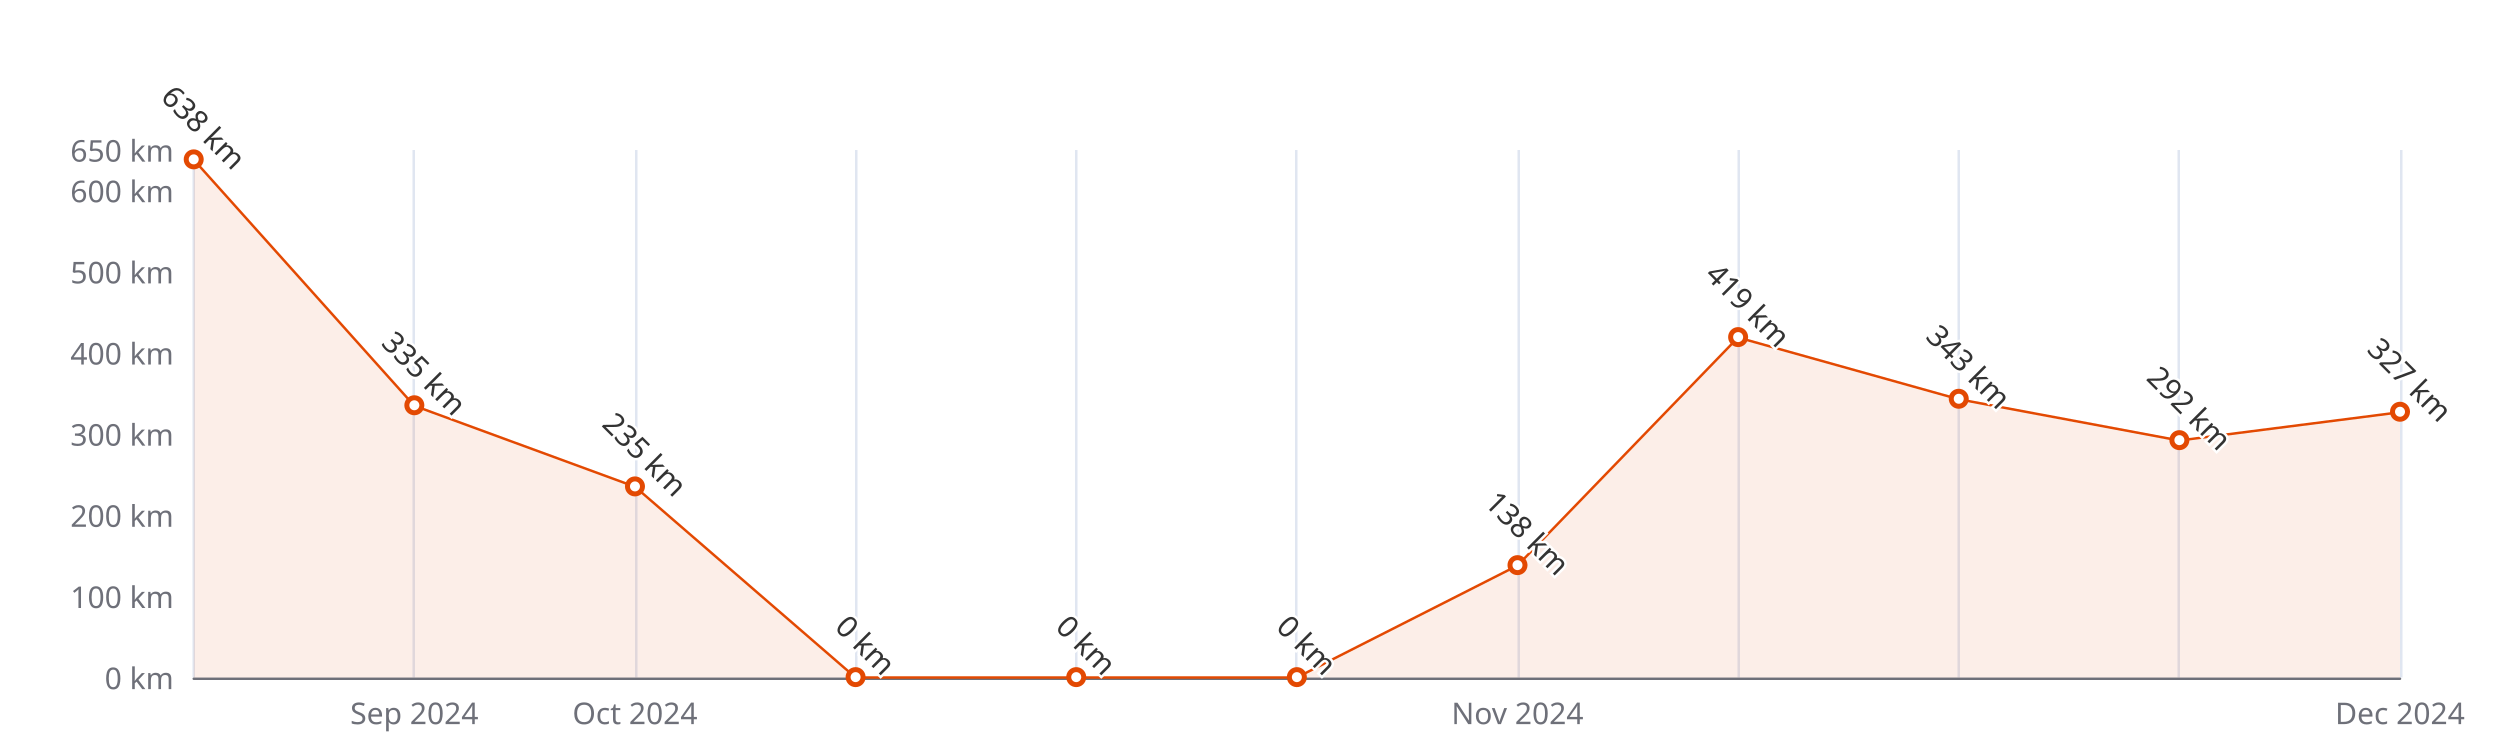
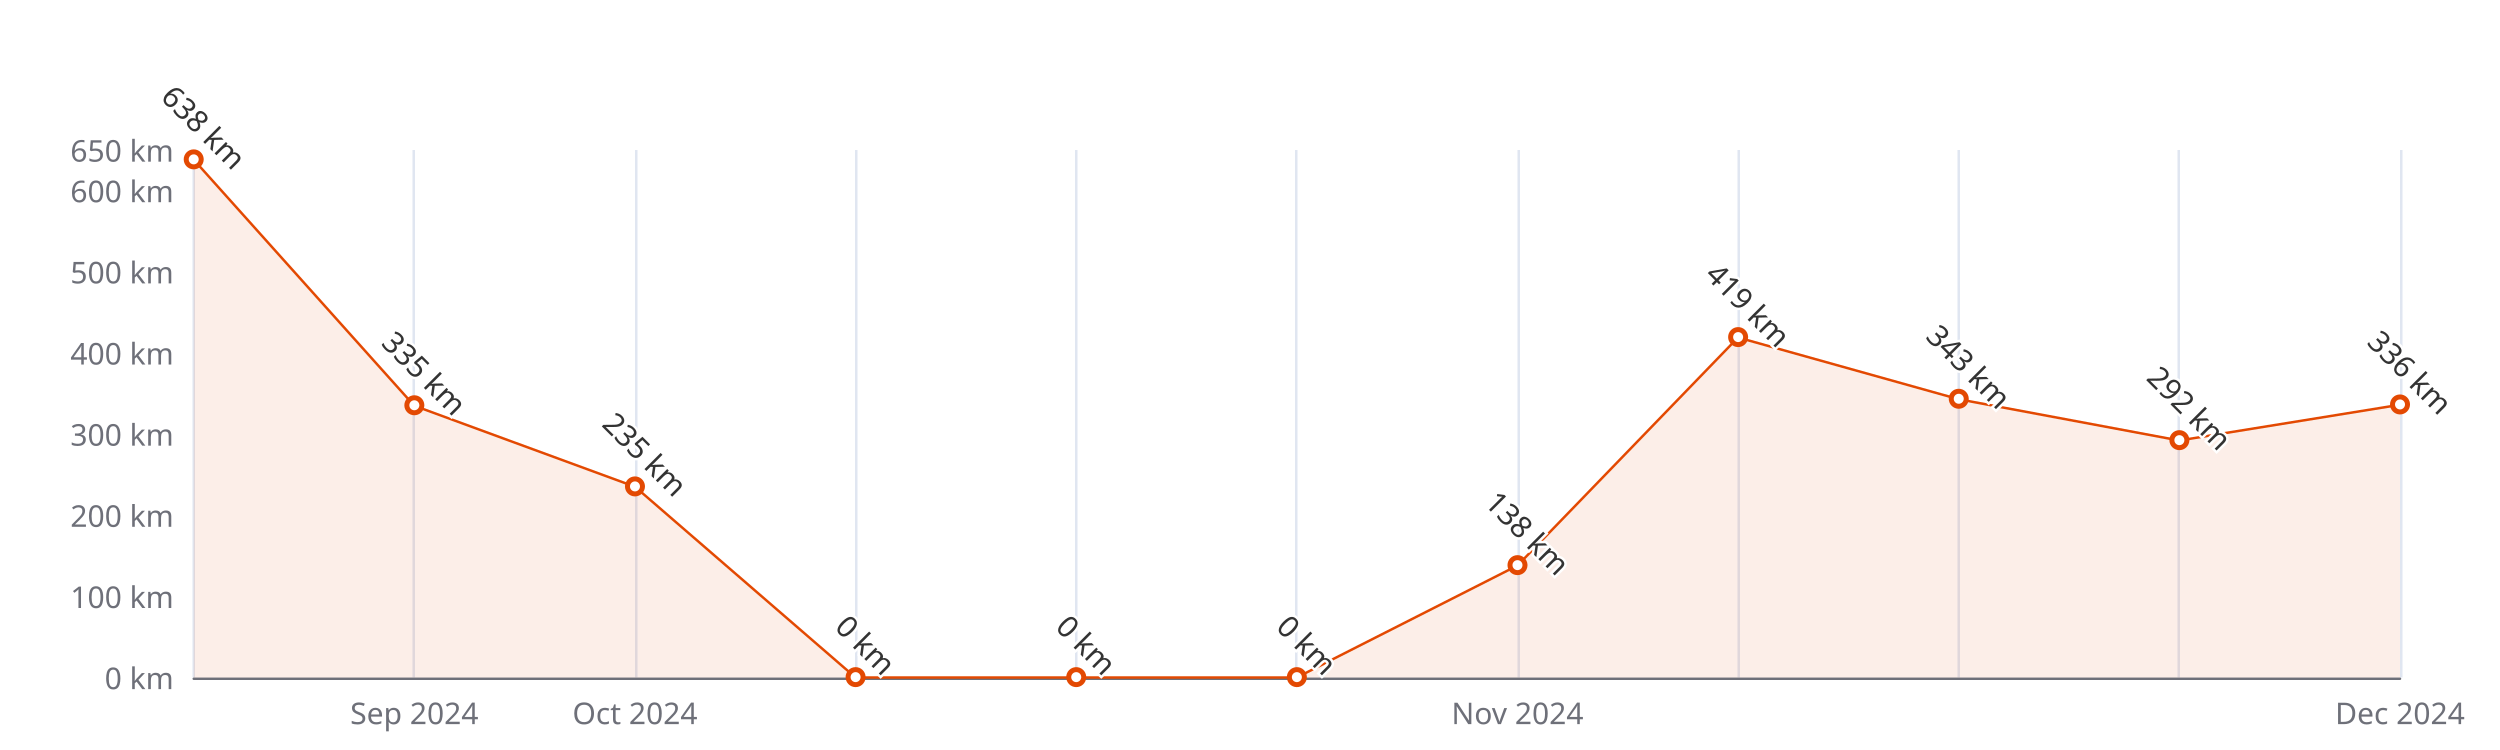
<svg xmlns="http://www.w3.org/2000/svg" width="1000" height="300" version="1.1" baseProfile="full" viewBox="0 0 1000 300">
  <rect width="1000" height="300" x="0" y="0" id="0" fill="#ffffff" />
  <path d="M77.5 60L77.5 271" fill="none" stroke="#E0E6F1" />
  <path d="M165.5 60L165.5 271" fill="none" stroke="#E0E6F1" />
  <path d="M254.5 60L254.5 271" fill="none" stroke="#E0E6F1" />
  <path d="M342.5 60L342.5 271" fill="none" stroke="#E0E6F1" />
  <path d="M430.5 60L430.5 271" fill="none" stroke="#E0E6F1" />
  <path d="M518.5 60L518.5 271" fill="none" stroke="#E0E6F1" />
  <path d="M607.5 60L607.5 271" fill="none" stroke="#E0E6F1" />
  <path d="M695.5 60L695.5 271" fill="none" stroke="#E0E6F1" />
  <path d="M783.5 60L783.5 271" fill="none" stroke="#E0E6F1" />
  <path d="M871.5 60L871.5 271" fill="none" stroke="#E0E6F1" />
  <path d="M960.5 60L960.5 271" fill="none" stroke="#E0E6F1" />
  <path d="M77.5 271.5L960 271.5" fill="none" stroke="#6E7079" stroke-linecap="round" />
  <text dominant-baseline="central" text-anchor="end" style="font-size:12px;font-family:sans-serif;" xml:space="preserve" transform="translate(69.48 271)" fill="#6E7079">0 km</text>
  <text dominant-baseline="central" text-anchor="end" style="font-size:12px;font-family:sans-serif;" xml:space="preserve" transform="translate(69.48 238.5385)" fill="#6E7079">100 km</text>
  <text dominant-baseline="central" text-anchor="end" style="font-size:12px;font-family:sans-serif;" xml:space="preserve" transform="translate(69.48 206.0769)" fill="#6E7079">200 km</text>
  <text dominant-baseline="central" text-anchor="end" style="font-size:12px;font-family:sans-serif;" xml:space="preserve" transform="translate(69.48 173.6154)" fill="#6E7079">300 km</text>
  <text dominant-baseline="central" text-anchor="end" style="font-size:12px;font-family:sans-serif;" xml:space="preserve" transform="translate(69.48 141.1538)" fill="#6E7079">400 km</text>
  <text dominant-baseline="central" text-anchor="end" style="font-size:12px;font-family:sans-serif;" xml:space="preserve" transform="translate(69.48 108.6923)" fill="#6E7079">500 km</text>
  <text dominant-baseline="central" text-anchor="end" style="font-size:12px;font-family:sans-serif;" xml:space="preserve" transform="translate(69.48 76.2308)" fill="#6E7079">600 km</text>
  <text dominant-baseline="central" text-anchor="end" style="font-size:12px;font-family:sans-serif;" xml:space="preserve" transform="translate(69.48 60)" fill="#6E7079">650 km</text>
  <text dominant-baseline="central" text-anchor="middle" style="font-size:12px;font-family:sans-serif;" xml:space="preserve" y="6" transform="translate(165.732 279)" fill="#6E7079">Sep 2024</text>
  <text dominant-baseline="central" text-anchor="middle" style="font-size:12px;font-family:sans-serif;" xml:space="preserve" y="6" transform="translate(253.984 279)" fill="#6E7079">Oct 2024</text>
  <text dominant-baseline="central" text-anchor="middle" style="font-size:12px;font-family:sans-serif;" xml:space="preserve" y="6" transform="translate(606.992 279)" fill="#6E7079">Nov 2024</text>
  <text dominant-baseline="central" text-anchor="middle" style="font-size:12px;font-family:sans-serif;" xml:space="preserve" y="6" transform="translate(960 279)" fill="#6E7079">Dec 2024</text>
  <g clip-path="url(#zr5-c0)">
-     <path d="M77.5 63.9L165.7 162.3L254 194.7L342.2 271L430.5 271L518.7 271L607 226.2L695.2 135L783.5 159.7L871.7 176.2L960 164.9L960 271L871.7 271L783.5 271L695.2 271L607 271L518.7 271L430.5 271L342.2 271L254 271L165.7 271L77.5 271Z" fill="rgb(227,73,2)" fill-opacity="0.09" />
-     <path d="M77.5 63.9L165.7 162.3L254 194.7L342.2 271L430.5 271L518.7 271L607 226.2L695.2 135L783.5 159.7L871.7 176.2L960 164.9" fill="none" stroke="#E34902" stroke-linejoin="bevel" />
+     <path d="M77.5 63.9L165.7 162.3L254 194.7L342.2 271L430.5 271L518.7 271L607 226.2L695.2 135L783.5 159.7L871.7 176.2L960 161.9L960 271L871.7 271L783.5 271L695.2 271L607 271L518.7 271L430.5 271L342.2 271L254 271L165.7 271L77.5 271Z" fill="rgb(227,73,2)" fill-opacity="0.09" />
+     <path d="M77.5 63.9L165.7 162.3L254 194.7L342.2 271L430.5 271L518.7 271L607 226.2L695.2 135L783.5 159.7L871.7 176.2L960 161.9" fill="none" stroke="#E34902" stroke-linejoin="bevel" />
  </g>
  <path d="M1 0A1 1 0 1 1 1 -0.1A1 1 0 0 1 1 0" transform="matrix(3,0,0,3,77.48,63.8954)" fill="#fff" stroke="#E34902" stroke-width="0.667" />
  <path d="M1 0A1 1 0 1 1 1 -0.1A1 1 0 0 1 1 0" transform="matrix(3,0,0,3,165.732,162.2538)" fill="#fff" stroke="#E34902" stroke-width="0.667" />
  <path d="M1 0A1 1 0 1 1 1 -0.1A1 1 0 0 1 1 0" transform="matrix(3,0,0,3,253.984,194.7154)" fill="#fff" stroke="#E34902" stroke-width="0.667" />
  <path d="M1 0A1 1 0 1 1 1 -0.1A1 1 0 0 1 1 0" transform="matrix(3,0,0,3,342.236,271)" fill="#fff" stroke="#E34902" stroke-width="0.667" />
  <path d="M1 0A1 1 0 1 1 1 -0.1A1 1 0 0 1 1 0" transform="matrix(3,0,0,3,430.488,271)" fill="#fff" stroke="#E34902" stroke-width="0.667" />
  <path d="M1 0A1 1 0 1 1 1 -0.1A1 1 0 0 1 1 0" transform="matrix(3,0,0,3,518.74,271)" fill="#fff" stroke="#E34902" stroke-width="0.667" />
  <path d="M1 0A1 1 0 1 1 1 -0.1A1 1 0 0 1 1 0" transform="matrix(3,0,0,3,606.992,226.2031)" fill="#fff" stroke="#E34902" stroke-width="0.667" />
  <path d="M1 0A1 1 0 1 1 1 -0.1A1 1 0 0 1 1 0" transform="matrix(3,0,0,3,695.244,134.9862)" fill="#fff" stroke="#E34902" stroke-width="0.667" />
  <path d="M1 0A1 1 0 1 1 1 -0.1A1 1 0 0 1 1 0" transform="matrix(3,0,0,3,783.496,159.6569)" fill="#fff" stroke="#E34902" stroke-width="0.667" />
  <path d="M1 0A1 1 0 1 1 1 -0.1A1 1 0 0 1 1 0" transform="matrix(3,0,0,3,871.748,176.2123)" fill="#fff" stroke="#E34902" stroke-width="0.667" />
-   <path d="M1 0A1 1 0 1 1 1 -0.1A1 1 0 0 1 1 0" transform="matrix(3,0,0,3,960,164.8508)" fill="#fff" stroke="#E34902" stroke-width="0.667" />
+   <path d="M1 0A1 1 0 1 1 1 -0.1A1 1 0 0 1 1 0" transform="matrix(3,0,0,3,960,161.9292)" fill="#fff" stroke="#E34902" stroke-width="0.667" />
  <text dominant-baseline="central" text-anchor="middle" style="font-size:12px;font-family:sans-serif;" xml:space="preserve" y="-6" transform="matrix(0.707,0.707,-0.707,0.707,77.48,54.8954)" fill="#333" stroke="rgb(255,255,255)" stroke-width="2" paint-order="stroke" stroke-miterlimit="2">638 km</text>
  <text dominant-baseline="central" text-anchor="middle" style="font-size:12px;font-family:sans-serif;" xml:space="preserve" y="-6" transform="matrix(0.707,0.707,-0.707,0.707,165.732,153.2538)" fill="#333" stroke="rgb(255,255,255)" stroke-width="2" paint-order="stroke" stroke-miterlimit="2">335 km</text>
  <text dominant-baseline="central" text-anchor="middle" style="font-size:12px;font-family:sans-serif;" xml:space="preserve" y="-6" transform="matrix(0.707,0.707,-0.707,0.707,253.984,185.7154)" fill="#333" stroke="rgb(255,255,255)" stroke-width="2" paint-order="stroke" stroke-miterlimit="2">235 km</text>
  <text dominant-baseline="central" text-anchor="middle" style="font-size:12px;font-family:sans-serif;" xml:space="preserve" y="-6" transform="matrix(0.707,0.707,-0.707,0.707,342.236,262)" fill="#333" stroke="rgb(255,255,255)" stroke-width="2" paint-order="stroke" stroke-miterlimit="2">0 km</text>
  <text dominant-baseline="central" text-anchor="middle" style="font-size:12px;font-family:sans-serif;" xml:space="preserve" y="-6" transform="matrix(0.707,0.707,-0.707,0.707,430.488,262)" fill="#333" stroke="rgb(255,255,255)" stroke-width="2" paint-order="stroke" stroke-miterlimit="2">0 km</text>
  <text dominant-baseline="central" text-anchor="middle" style="font-size:12px;font-family:sans-serif;" xml:space="preserve" y="-6" transform="matrix(0.707,0.707,-0.707,0.707,518.74,262)" fill="#333" stroke="rgb(255,255,255)" stroke-width="2" paint-order="stroke" stroke-miterlimit="2">0 km</text>
  <text dominant-baseline="central" text-anchor="middle" style="font-size:12px;font-family:sans-serif;" xml:space="preserve" y="-6" transform="matrix(0.707,0.707,-0.707,0.707,606.992,217.2031)" fill="#333" stroke="rgb(255,255,255)" stroke-width="2" paint-order="stroke" stroke-miterlimit="2">138 km</text>
  <text dominant-baseline="central" text-anchor="middle" style="font-size:12px;font-family:sans-serif;" xml:space="preserve" y="-6" transform="matrix(0.707,0.707,-0.707,0.707,695.244,125.9862)" fill="#333" stroke="rgb(255,255,255)" stroke-width="2" paint-order="stroke" stroke-miterlimit="2">419 km</text>
  <text dominant-baseline="central" text-anchor="middle" style="font-size:12px;font-family:sans-serif;" xml:space="preserve" y="-6" transform="matrix(0.707,0.707,-0.707,0.707,783.496,150.6569)" fill="#333" stroke="rgb(255,255,255)" stroke-width="2" paint-order="stroke" stroke-miterlimit="2">343 km</text>
  <text dominant-baseline="central" text-anchor="middle" style="font-size:12px;font-family:sans-serif;" xml:space="preserve" y="-6" transform="matrix(0.707,0.707,-0.707,0.707,871.748,167.2123)" fill="#333" stroke="rgb(255,255,255)" stroke-width="2" paint-order="stroke" stroke-miterlimit="2">292 km</text>
-   <text dominant-baseline="central" text-anchor="middle" style="font-size:12px;font-family:sans-serif;" xml:space="preserve" y="-6" transform="matrix(0.707,0.707,-0.707,0.707,960,155.8508)" fill="#333" stroke="rgb(255,255,255)" stroke-width="2" paint-order="stroke" stroke-miterlimit="2">327 km</text>
+   <text dominant-baseline="central" text-anchor="middle" style="font-size:12px;font-family:sans-serif;" xml:space="preserve" y="-6" transform="matrix(0.707,0.707,-0.707,0.707,960,152.9292)" fill="#333" stroke="rgb(255,255,255)" stroke-width="2" paint-order="stroke" stroke-miterlimit="2">336 km</text>
  <defs>
    <clipPath id="zr5-c0">
      <path d="M76 59.5l884 0l0 212l-884 0Z" fill="#000" />
    </clipPath>
  </defs>
</svg>
